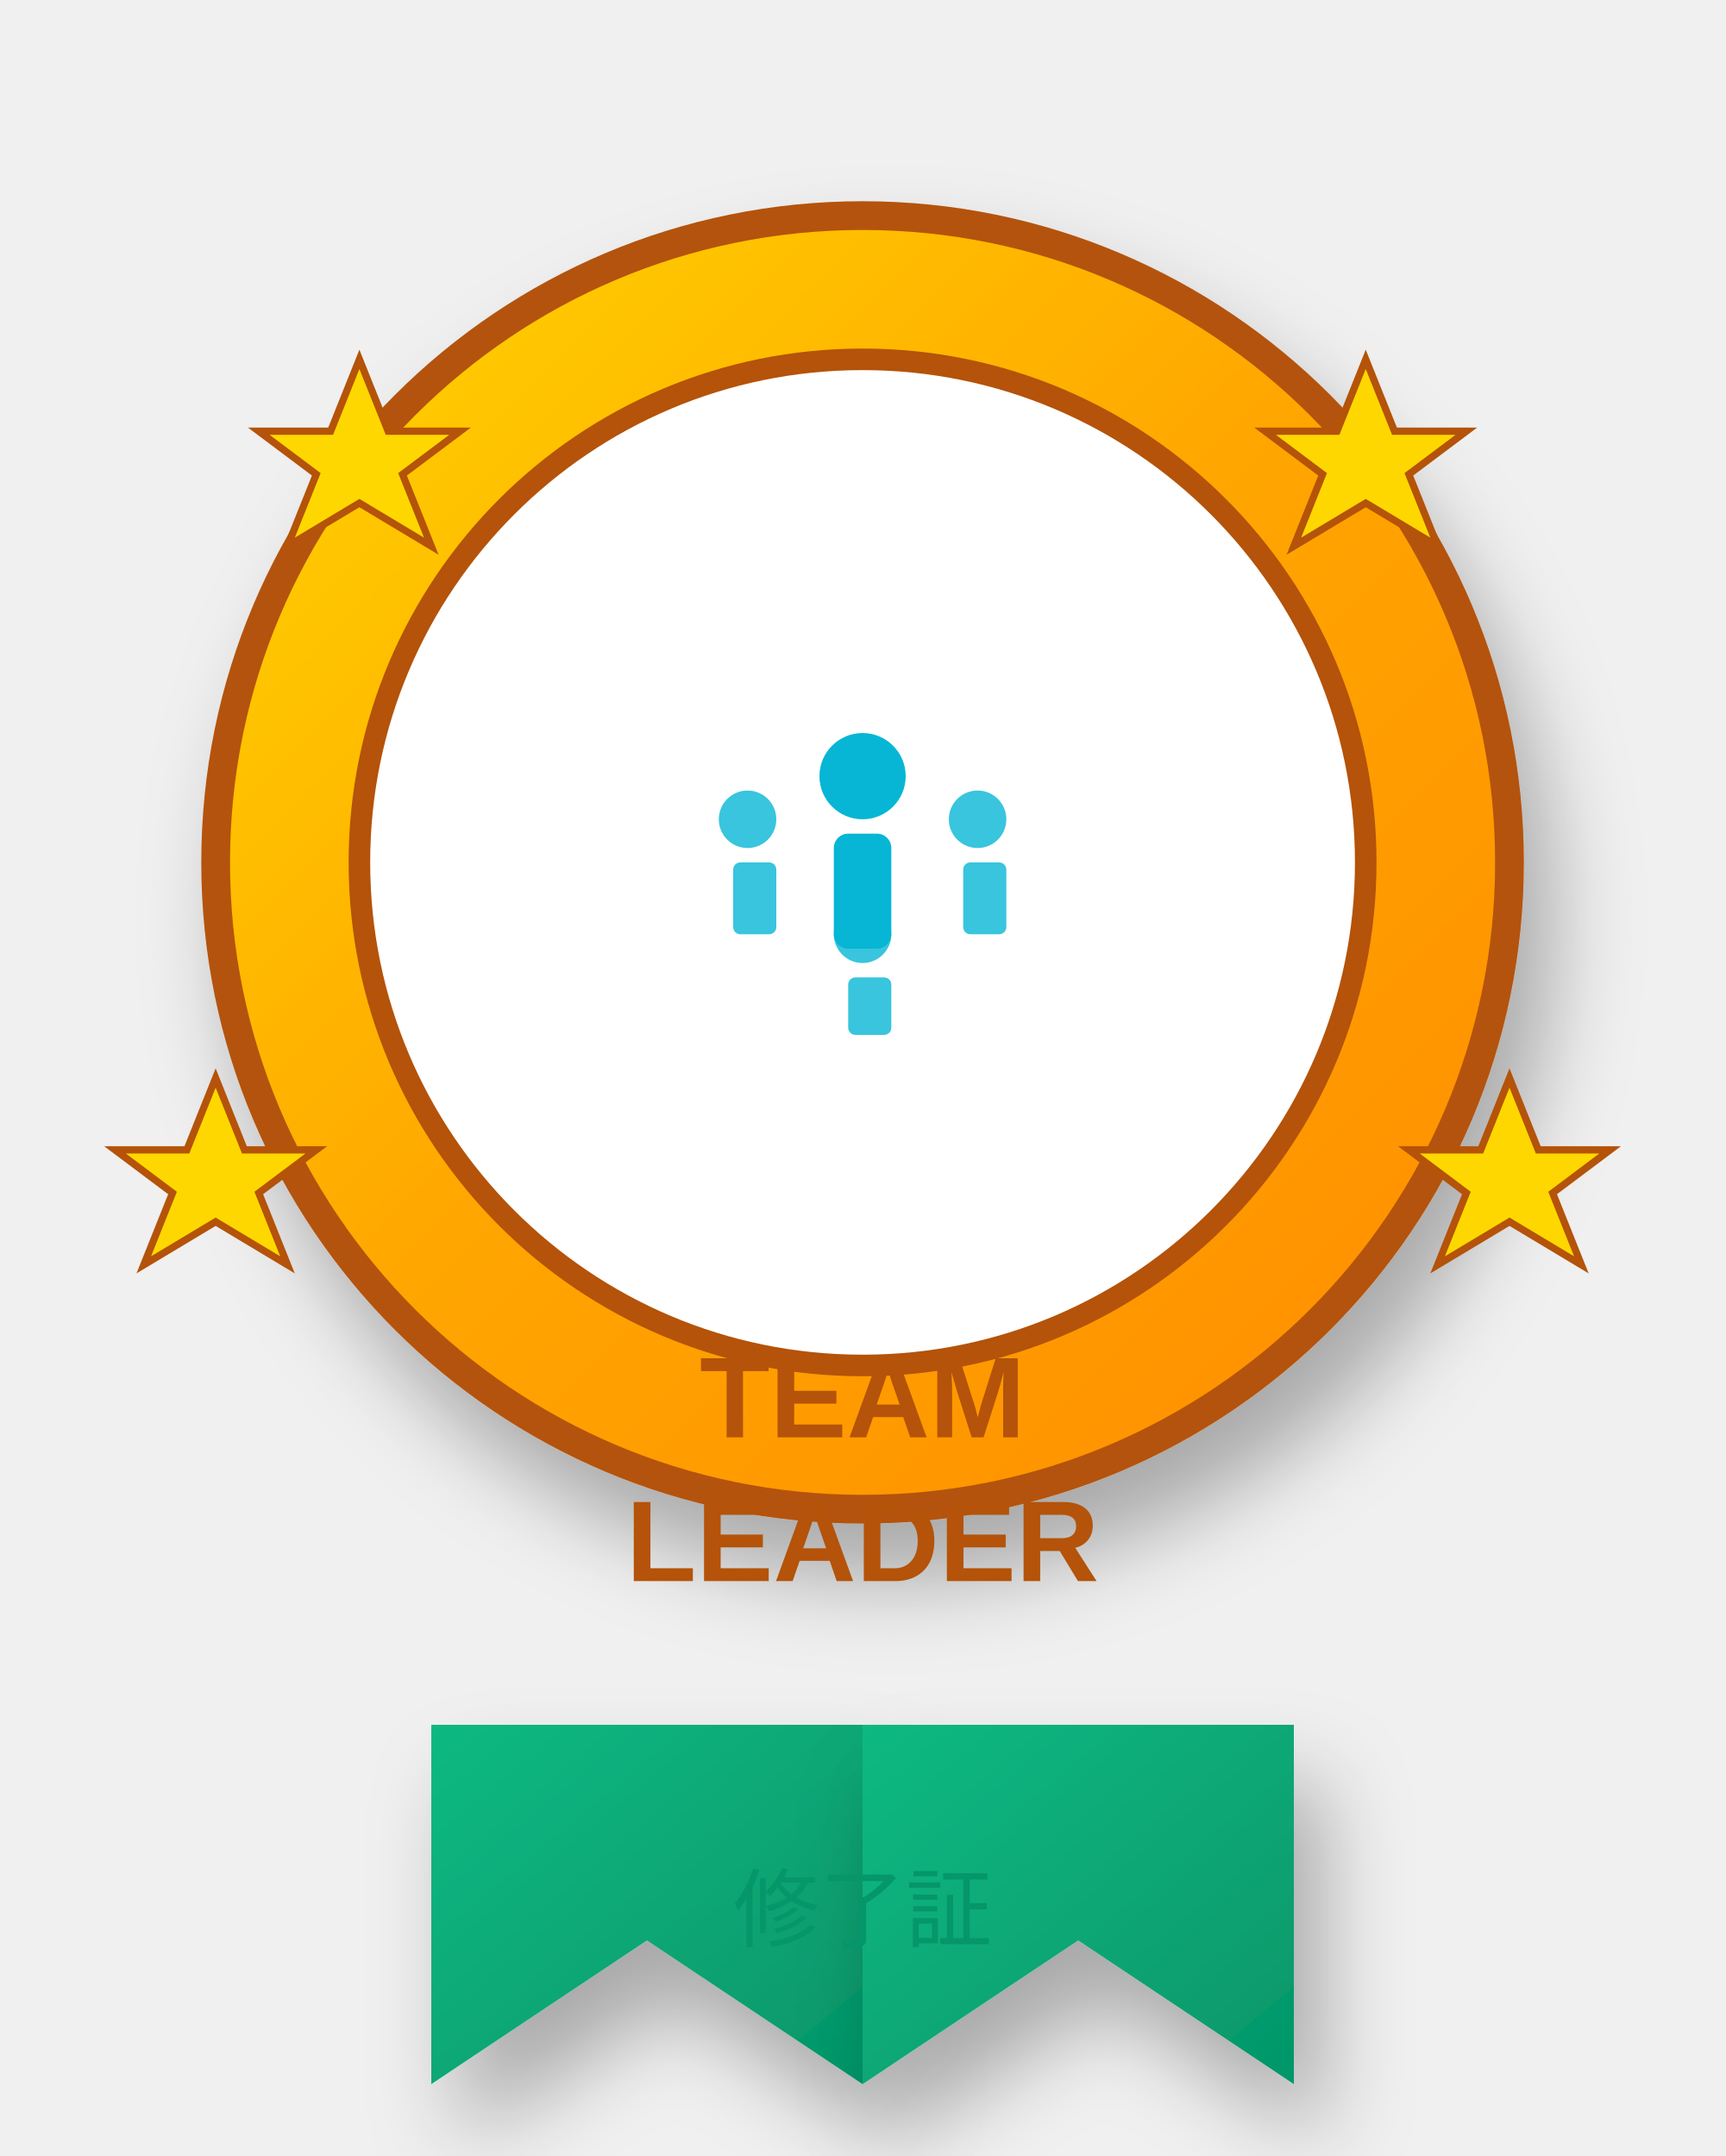
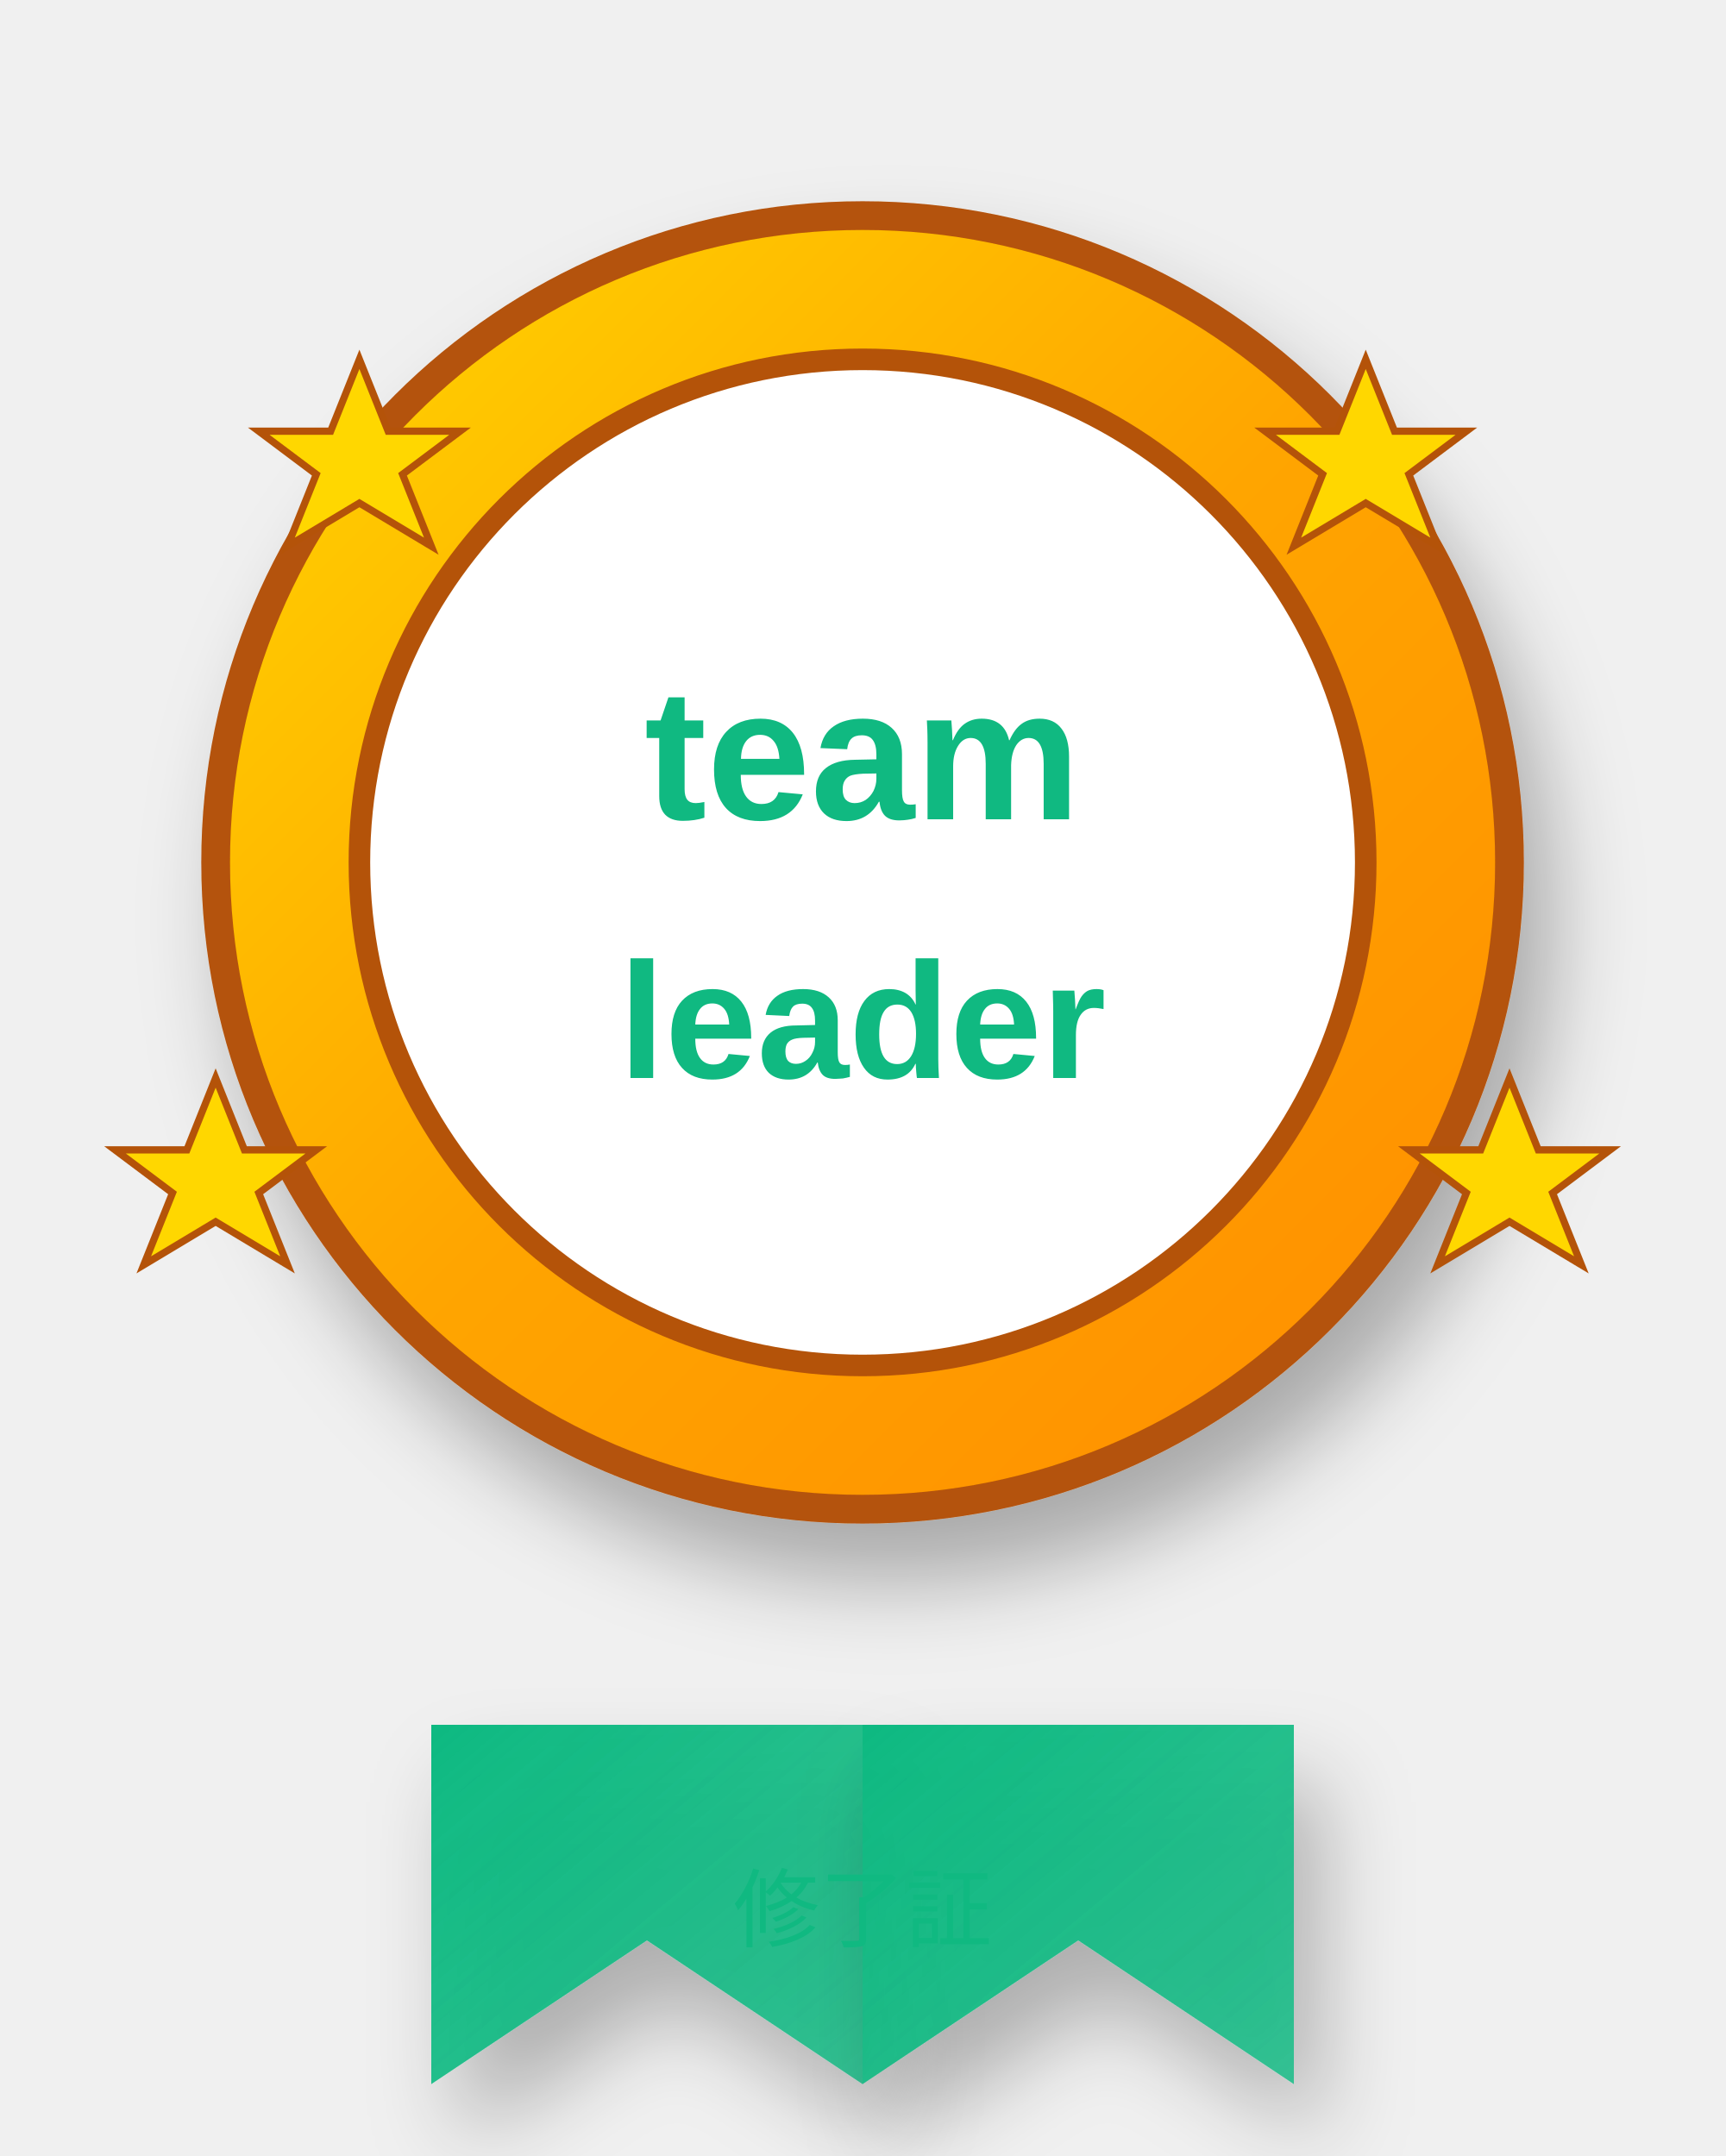
<svg xmlns="http://www.w3.org/2000/svg" width="120" height="150" viewBox="0 0 120 150">
  <defs>
    <linearGradient id="goldGradient" x1="0%" y1="0%" x2="100%" y2="100%">
      <stop offset="0%" style="stop-color:#FFD700;stop-opacity:1" />
      <stop offset="50%" style="stop-color:#FFA500;stop-opacity:1" />
      <stop offset="100%" style="stop-color:#FF8C00;stop-opacity:1" />
    </linearGradient>
    <linearGradient id="ribbonGradient" x1="0%" y1="0%" x2="100%" y2="100%">
      <stop offset="0%" style="stop-color:#10B981;stop-opacity:1" />
-       <stop offset="100%" style="stop-color:#059669;stop-opacity:1" />
+       <stop offset="100%" style="stop-color:#10B981CC;stop-opacity:1" />
    </linearGradient>
    <filter id="shadow" x="-50%" y="-50%" width="200%" height="200%">
      <feDropShadow dx="2" dy="4" stdDeviation="3" flood-color="#000000" flood-opacity="0.3" />
    </filter>
  </defs>
  <path d="M 30 120 L 30 145 L 45 135 L 60 145 L 60 120 Z" fill="url(#ribbonGradient)" filter="url(#shadow)" />
  <path d="M 60 120 L 60 145 L 75 135 L 90 145 L 90 120 Z" fill="url(#ribbonGradient)" filter="url(#shadow)" />
  <circle cx="60" cy="60" r="45" fill="url(#goldGradient)" stroke="#B45309" stroke-width="2" filter="url(#shadow)" />
  <circle cx="60" cy="60" r="35" fill="#FFFFFF" stroke="#B45309" stroke-width="1.5" />
  <g fill="#FFD700" stroke="#B45309" stroke-width="0.5">
    <path d="M 25 25 L 27 30 L 32 30 L 28 33 L 30 38 L 25 35 L 20 38 L 22 33 L 18 30 L 23 30 Z" />
    <path d="M 95 25 L 97 30 L 102 30 L 98 33 L 100 38 L 95 35 L 90 38 L 92 33 L 88 30 L 93 30 Z" />
    <path d="M 15 75 L 17 80 L 22 80 L 18 83 L 20 88 L 15 85 L 10 88 L 12 83 L 8 80 L 13 80 Z" />
    <path d="M 105 75 L 107 80 L 112 80 L 108 83 L 110 88 L 105 85 L 100 88 L 102 83 L 98 80 L 103 80 Z" />
  </g>
-   <g transform="translate(60, 60)" fill="#06B6D4">
-     <circle cx="0" cy="-6" r="3" fill="#06B6D4" />
-     <rect x="-2" y="-2" width="4" height="8" rx="1" fill="#06B6D4" />
-     <g opacity="0.8">
-       <circle cx="-8" cy="-3" r="2" fill="#06B6D4" />
-       <rect x="-9" y="0" width="3" height="5" rx="0.5" fill="#06B6D4" />
-       <circle cx="8" cy="-3" r="2" fill="#06B6D4" />
-       <rect x="7" y="0" width="3" height="5" rx="0.5" fill="#06B6D4" />
-       <circle cx="0" cy="5" r="2" fill="#06B6D4" />
-       <rect x="-1" y="8" width="3" height="4" rx="0.5" fill="#06B6D4" />
-     </g>
-   </g>
-   <text x="60" y="100" text-anchor="middle" font-family="Arial, sans-serif" font-size="8" font-weight="bold" fill="#B45309">
-     TEAM
-   </text>
-   <text x="60" y="110" text-anchor="middle" font-family="Arial, sans-serif" font-size="8" font-weight="bold" fill="#B45309">
-     LEADER
-   </text>
-   <text x="60" y="135" text-anchor="middle" font-family="Arial, sans-serif" font-size="6" fill="#059669">
+   <text x="60" y="57" text-anchor="middle" font-family="Arial, sans-serif" font-size="13" font-weight="bold" fill="#10B981">
+       team
+     </text>
+   <text x="60" y="75" text-anchor="middle" font-family="Arial, sans-serif" font-size="11.5" font-weight="bold" fill="#10B981">
+       leader
+     </text>
+   <text x="60" y="135" text-anchor="middle" font-family="Arial, sans-serif" font-size="6" fill="#10B981">
    修了証
  </text>
</svg>
